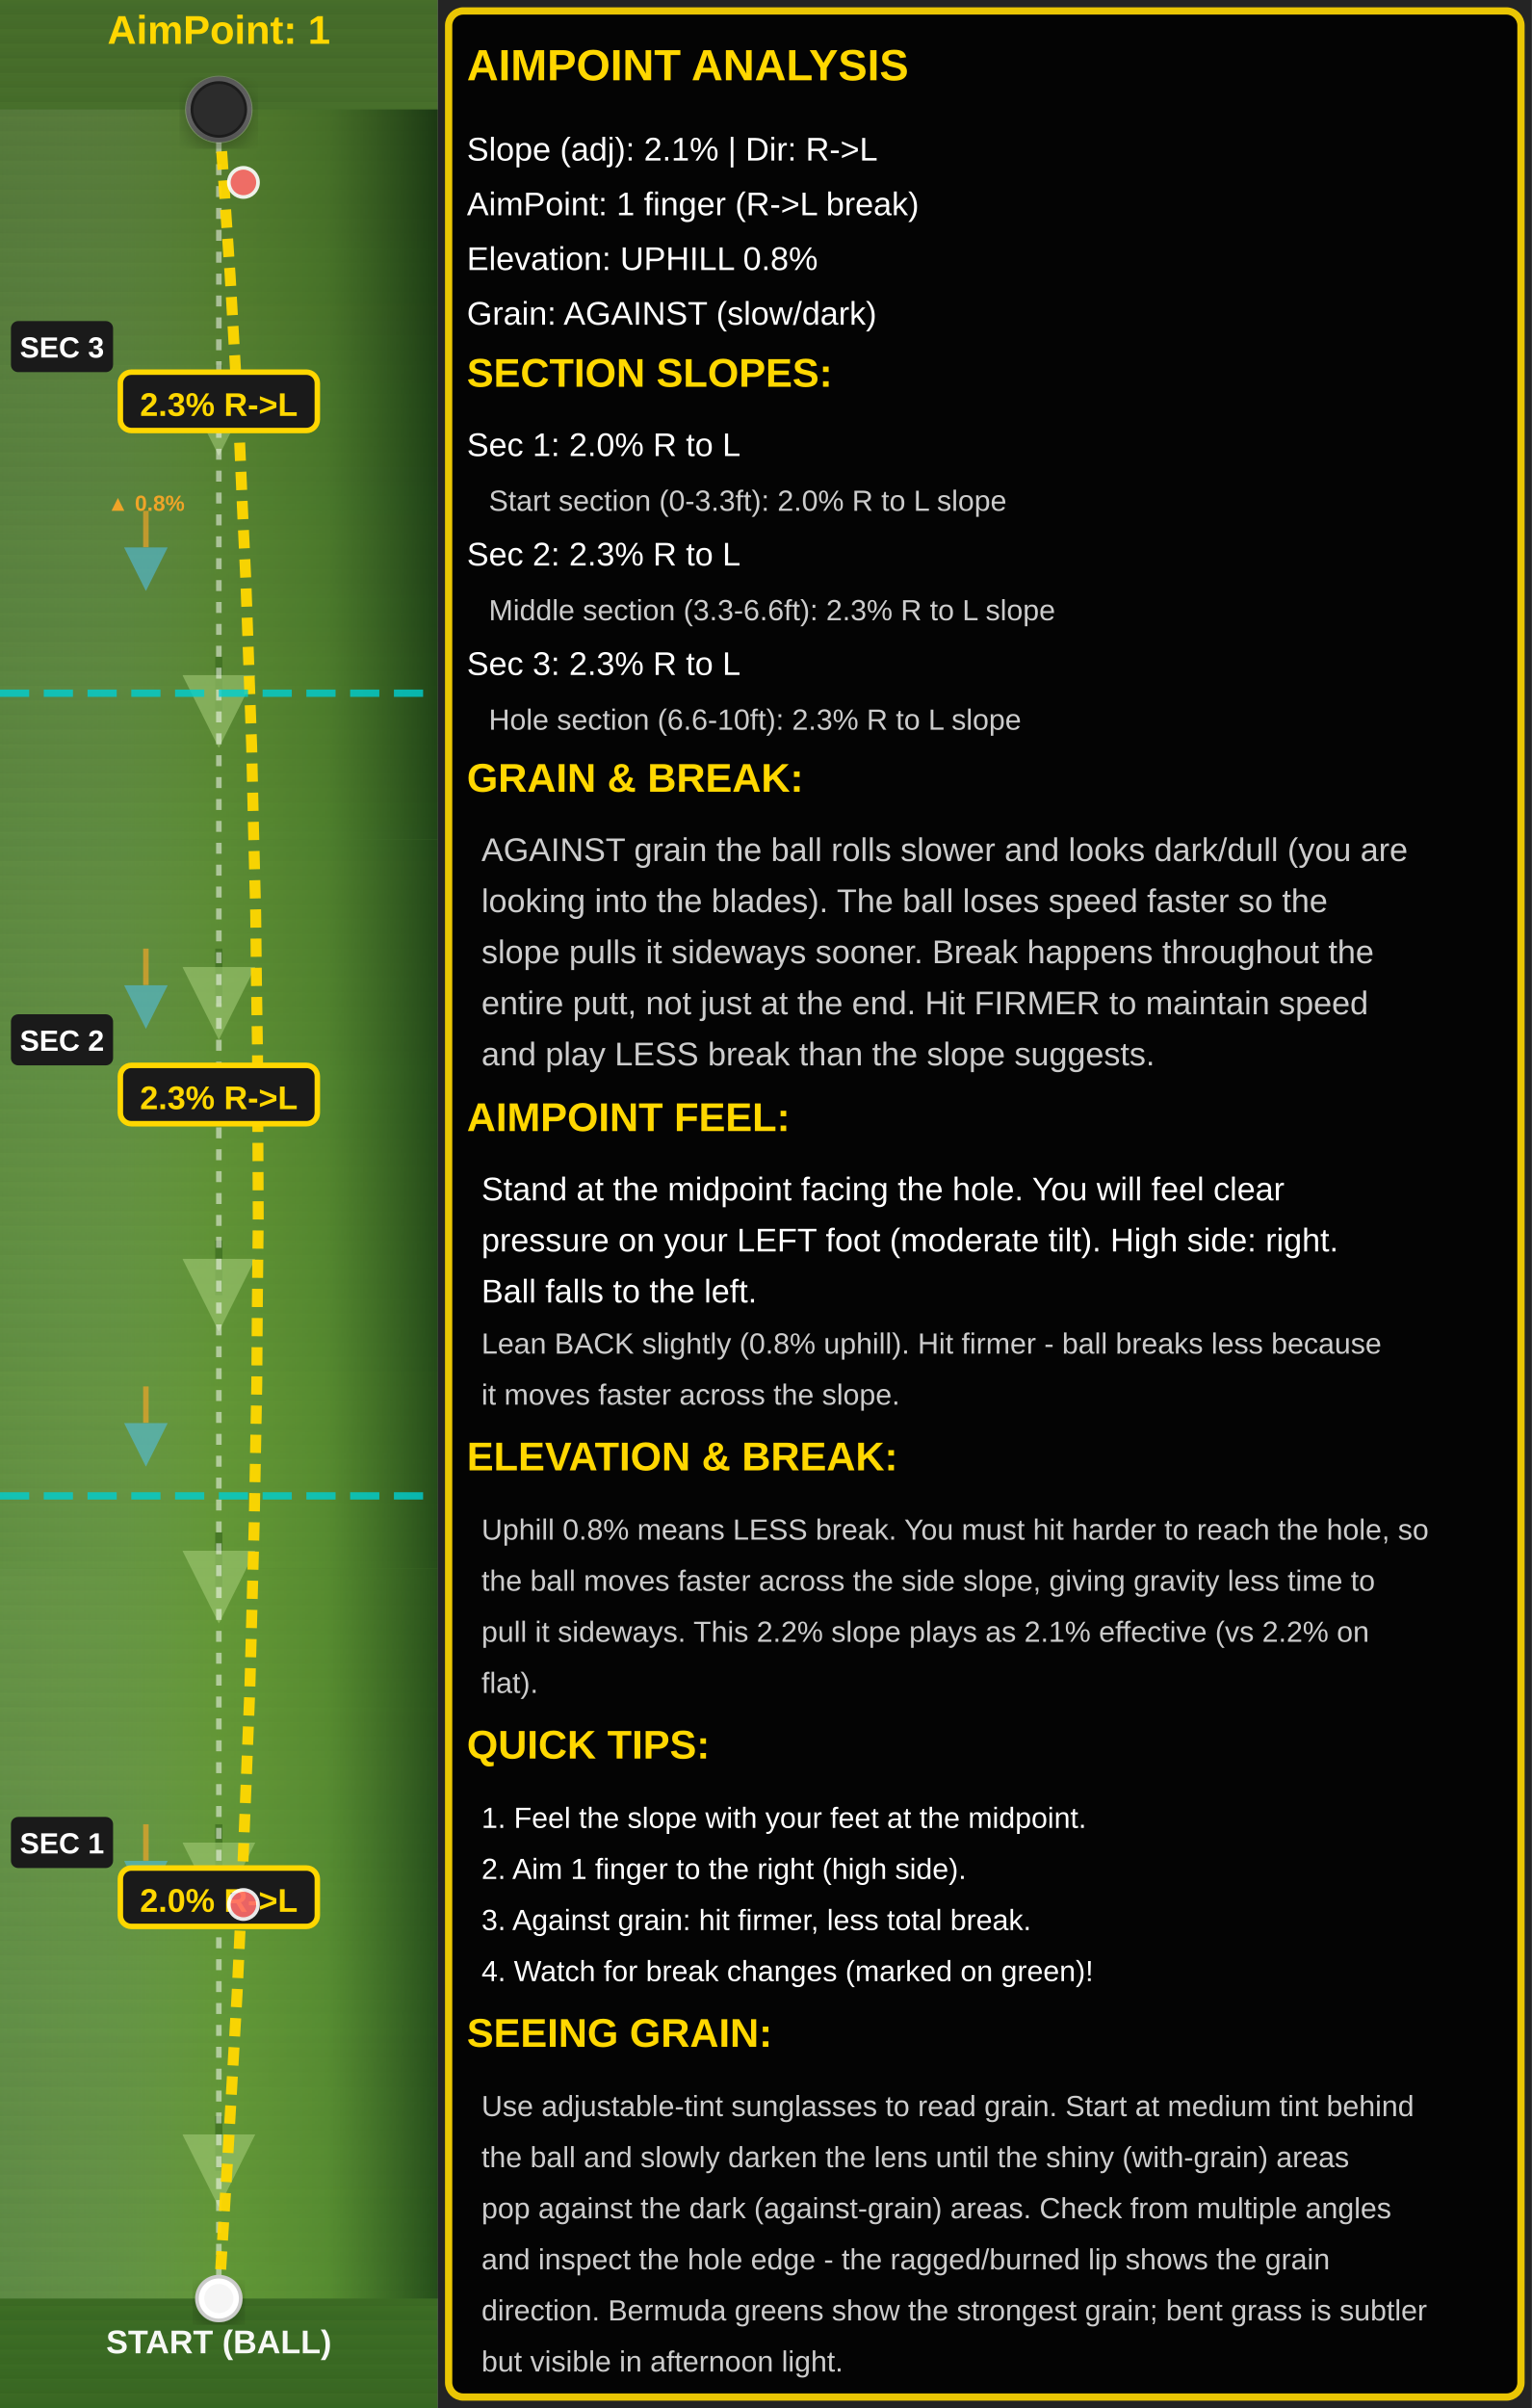
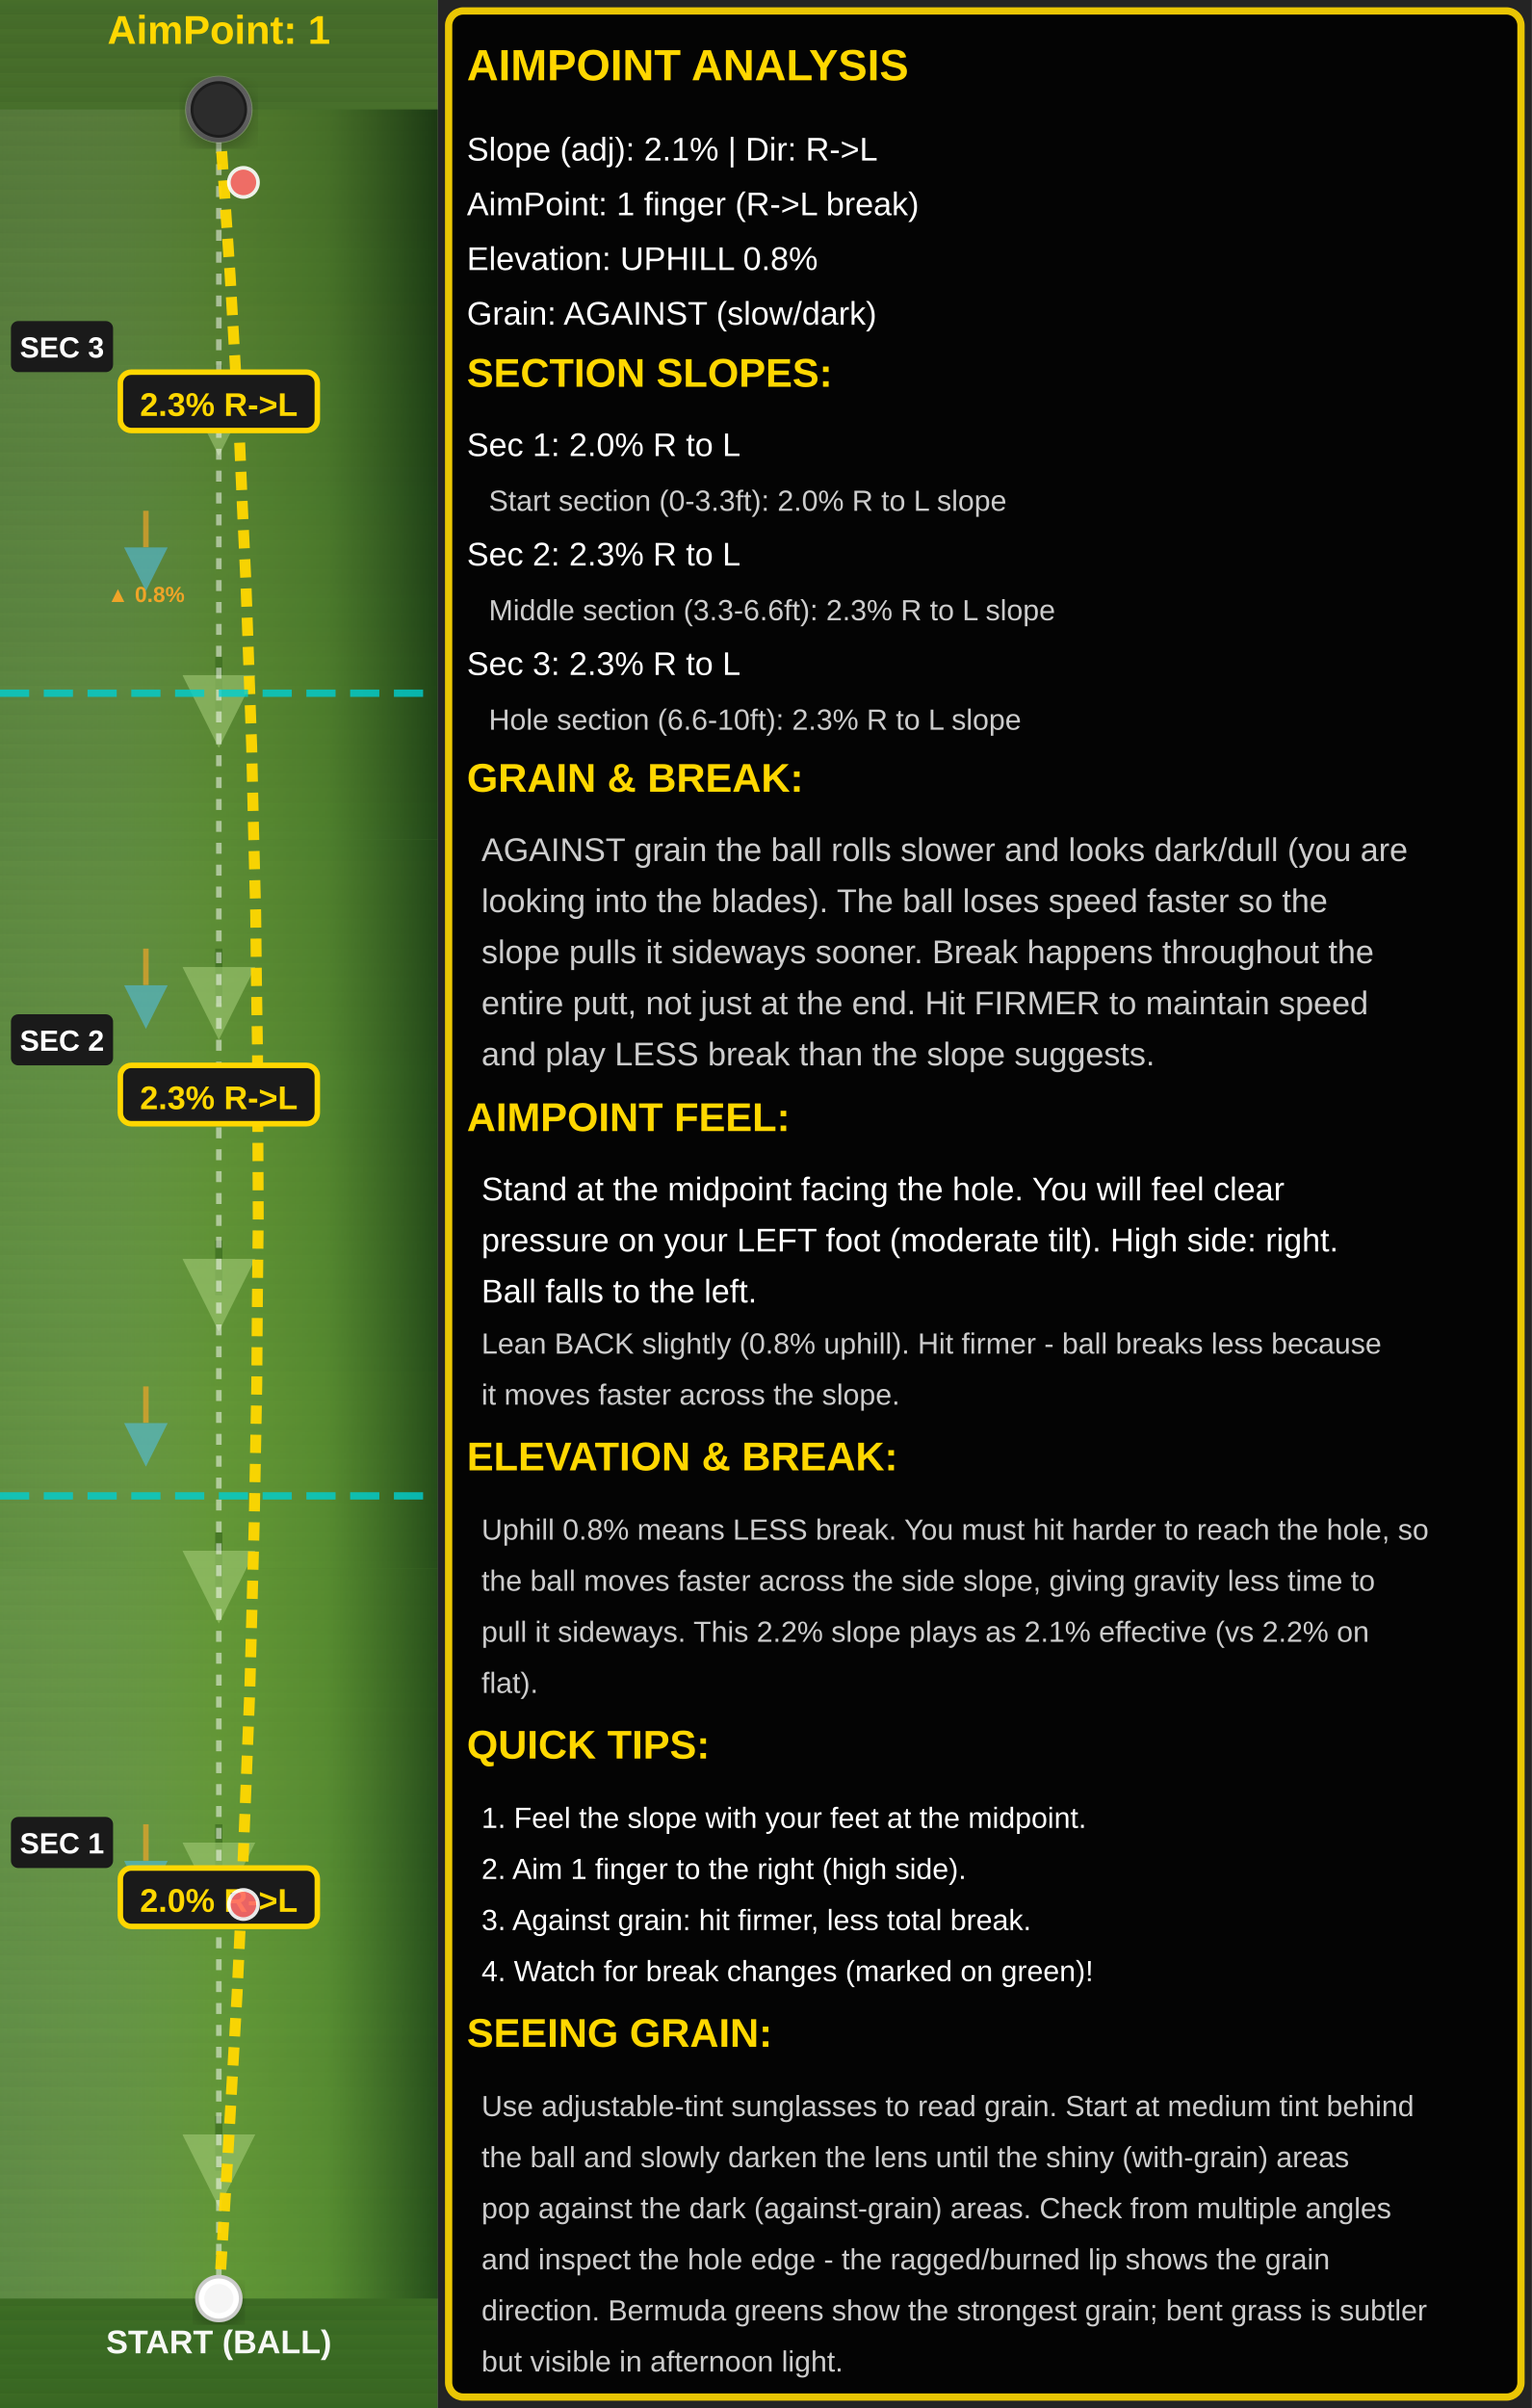
<svg xmlns="http://www.w3.org/2000/svg" width="420" height="660">
  <defs>
    <linearGradient id="baseGreen" x1="0%" y1="0%" x2="0%" y2="100%">
      <stop offset="0%" style="stop-color:#689F38;stop-opacity:1" />
      <stop offset="50%" style="stop-color:#558B2F;stop-opacity:1" />
      <stop offset="100%" style="stop-color:#4A7C27;stop-opacity:1" />
    </linearGradient>
    <linearGradient id="grainGradient" x1="0%" y1="0%" x2="0%" y2="100%">
      <stop offset="0%" style="stop-color:#0D1F0A;stop-opacity:0.7" />
      <stop offset="30%" style="stop-color:#1B3D14;stop-opacity:0.6" />
      <stop offset="60%" style="stop-color:#2E5A1F;stop-opacity:0.45" />
      <stop offset="100%" style="stop-color:#3E7B2F;stop-opacity:0.3" />
    </linearGradient>
    <linearGradient id="elevationGradient" x1="0%" y1="0%" x2="0%" y2="100%">
      <stop offset="0%" style="stop-color:#AED581;stop-opacity:0.19" />
      <stop offset="50%" style="stop-color:#689F38;stop-opacity:0.41" />
      <stop offset="100%" style="stop-color:#1B3D14;stop-opacity:0.63" />
    </linearGradient>
    <linearGradient id="breakGradientSec1" x1="0%" y1="0%" x2="100%" y2="0%">
      <stop offset="0%" style="stop-color:#C5E1A5;stop-opacity:0.305" />
      <stop offset="25%" style="stop-color:#AED581;stop-opacity:0.416" />
      <stop offset="50%" style="stop-color:#8BC34A;stop-opacity:0.583" />
      <stop offset="75%" style="stop-color:#689F38;stop-opacity:0.721" />
      <stop offset="100%" style="stop-color:#1B3D14;stop-opacity:0.86" />
    </linearGradient>
    <linearGradient id="breakGradientSec2" x1="0%" y1="0%" x2="100%" y2="0%">
      <stop offset="0%" style="stop-color:#C5E1A5;stop-opacity:0.274" />
      <stop offset="25%" style="stop-color:#AED581;stop-opacity:0.399" />
      <stop offset="50%" style="stop-color:#8BC34A;stop-opacity:0.588" />
      <stop offset="75%" style="stop-color:#689F38;stop-opacity:0.745" />
      <stop offset="100%" style="stop-color:#1B3D14;stop-opacity:0.902" />
    </linearGradient>
    <linearGradient id="breakGradientSec3" x1="0%" y1="0%" x2="100%" y2="0%">
      <stop offset="0%" style="stop-color:#C5E1A5;stop-opacity:0.274" />
      <stop offset="25%" style="stop-color:#AED581;stop-opacity:0.399" />
      <stop offset="50%" style="stop-color:#8BC34A;stop-opacity:0.588" />
      <stop offset="75%" style="stop-color:#689F38;stop-opacity:0.745" />
      <stop offset="100%" style="stop-color:#1B3D14;stop-opacity:0.902" />
    </linearGradient>
    <linearGradient id="holeGrainGradient" x1="50%" y1="0%" x2="50%" y2="100%">
      <stop offset="0%" style="stop-color:#999999;stop-opacity:0.6" />
      <stop offset="50%" style="stop-color:#CCCCCC;stop-opacity:0.5" />
      <stop offset="100%" style="stop-color:#FFFFFF;stop-opacity:0.3" />
    </linearGradient>
    <filter id="shadow">
      <feDropShadow dx="0" dy="2" stdDeviation="3" flood-opacity="0.3" />
    </filter>
    <marker id="arrowhead-grain" markerWidth="10" markerHeight="10" refX="5" refY="5" orient="auto">
      <polygon points="0,0 10,5 0,10" fill="#AED581" opacity="0.7" />
    </marker>
    <marker id="arrowhead-elev-up" markerWidth="8" markerHeight="8" refX="4" refY="8" orient="0">
      <polygon points="4,0 8,8 0,8" fill="#FFA726" opacity="0.85" />
    </marker>
    <marker id="arrowhead-elev-down" markerWidth="8" markerHeight="8" refX="4" refY="0" orient="0">
      <polygon points="0,0 8,0 4,8" fill="#4FC3F7" opacity="0.85" />
    </marker>
    <pattern id="grassTexture" x="0" y="0" width="4" height="4" patternUnits="userSpaceOnUse">
      <rect width="4" height="4" fill="url(#baseGreen)" opacity="0.95" />
      <line x1="0" y1="2" x2="4" y2="2" stroke="#5A9B3F" stroke-width="0.5" opacity="0.3" />
    </pattern>
  </defs>
  <rect width="120" height="660" fill="url(#baseGreen)" />
  <rect width="120" height="660" fill="url(#grassTexture)" opacity="0.3" />
  <rect width="120" height="660" fill="url(#elevationGradient)" opacity="0.7" />
  <rect x="0" y="430.0" width="120" height="200.0" fill="url(#breakGradientSec1)" opacity="1.0" />
  <rect x="0" y="230.0" width="120" height="200.0" fill="url(#breakGradientSec2)" opacity="1.0" />
  <rect x="0" y="30" width="120" height="200.0" fill="url(#breakGradientSec3)" opacity="1.0" />
  <rect width="120" height="660" fill="url(#grainGradient)" opacity="0.6" />
  <line x1="60.0" y1="100" x2="60.0" y2="115" stroke="#3A6B1F" stroke-width="2" opacity="0.7" marker-end="url(#arrowhead-grain)" />
  <line x1="60.0" y1="180" x2="60.0" y2="195" stroke="#3A6B1F" stroke-width="2" opacity="0.7" marker-end="url(#arrowhead-grain)" />
  <line x1="60.0" y1="260" x2="60.0" y2="275" stroke="#3A6B1F" stroke-width="2" opacity="0.7" marker-end="url(#arrowhead-grain)" />
  <line x1="60.0" y1="340" x2="60.0" y2="355" stroke="#3A6B1F" stroke-width="2" opacity="0.7" marker-end="url(#arrowhead-grain)" />
  <line x1="60.0" y1="420" x2="60.0" y2="435" stroke="#3A6B1F" stroke-width="2" opacity="0.7" marker-end="url(#arrowhead-grain)" />
  <line x1="60.0" y1="500" x2="60.0" y2="515" stroke="#3A6B1F" stroke-width="2" opacity="0.7" marker-end="url(#arrowhead-grain)" />
  <line x1="60.0" y1="580" x2="60.0" y2="595" stroke="#3A6B1F" stroke-width="2" opacity="0.7" marker-end="url(#arrowhead-grain)" />
  <line x1="40.0" y1="140" x2="40.0" y2="150" stroke="#FFA726" stroke-width="1.5" opacity="0.62" marker-end="url(#arrowhead-elev-down)" />
  <line x1="40.0" y1="260" x2="40.0" y2="270" stroke="#FFA726" stroke-width="1.5" opacity="0.62" marker-end="url(#arrowhead-elev-down)" />
  <line x1="40.0" y1="380" x2="40.0" y2="390" stroke="#FFA726" stroke-width="1.5" opacity="0.62" marker-end="url(#arrowhead-elev-down)" />
  <line x1="40.0" y1="500" x2="40.0" y2="510" stroke="#FFA726" stroke-width="1.5" opacity="0.62" marker-end="url(#arrowhead-elev-down)" />
-   <text x="40.0" y="140" font-family="Arial, sans-serif" font-size="6" fill="#FFA726" text-anchor="middle" font-weight="bold" opacity="0.9">▲ 0.8%</text>
+   <text x="40.0" y="165" font-family="Arial, sans-serif" font-size="6" fill="#FFA726" text-anchor="middle" font-weight="bold" opacity="0.9">▲ 0.8%</text>
  <line x1="60.0" y1="630" x2="60.0" y2="30.0" stroke="#FFFFFF" stroke-width="1.5" stroke-dasharray="3,3" opacity="0.5" />
  <path d="M 60.0 630.0 C 60.8 617.5, 61.6 604.6, 62.4 592.0 C 63.3 577.0, 64.1 561.5, 65.0 546.5 C 65.6 533.9, 66.2 521.0, 66.7 508.5 C 67.3 493.4, 67.9 477.9, 68.5 462.9 C 68.9 447.9, 69.3 432.4, 69.7 417.3 C 69.9 404.8, 70.2 391.9, 70.4 379.4 C 70.5 364.3, 70.6 348.8, 70.8 333.8 C 70.7 318.8, 70.7 303.3, 70.6 288.2 C 70.4 275.7, 70.2 262.8, 70.1 250.3 C 69.7 235.2, 69.3 219.7, 69.0 204.7 C 68.5 189.6, 67.9 174.2, 67.4 159.1 C 66.8 146.6, 66.2 133.7, 65.7 121.1 C 64.8 106.1, 64.0 90.6, 63.1 75.6 C 62.1 60.5, 61.0 45.0, 60.0 30.0" stroke="#FFD700" stroke-width="3" fill="none" stroke-dasharray="5,3" opacity="0.95" />
  <line x1="0" y1="410.0" x2="120" y2="410.0" stroke="#00CED1" stroke-width="2" opacity="0.8" stroke-dasharray="8,4" />
  <line x1="0" y1="190.0" x2="120" y2="190.0" stroke="#00CED1" stroke-width="2" opacity="0.8" stroke-dasharray="8,4" />
  <rect x="3" y="498.0" width="28" height="14" fill="#1A1A1A" rx="2" />
  <text x="17" y="508.0" font-family="Arial, sans-serif" font-size="8" fill="#FFFFFF" text-anchor="middle" font-weight="bold">SEC 1</text>
  <rect x="33.0" y="512.0" width="54" height="16" fill="#1A1A1A" rx="3" stroke="#FFD700" stroke-width="1.5" />
  <text x="60.0" y="524.0" font-family="Arial, sans-serif" font-size="9" fill="#FFD700" text-anchor="middle" font-weight="bold">2.0% R-&gt;L</text>
  <rect x="3" y="278.0" width="28" height="14" fill="#1A1A1A" rx="2" />
  <text x="17" y="288.0" font-family="Arial, sans-serif" font-size="8" fill="#FFFFFF" text-anchor="middle" font-weight="bold">SEC 2</text>
  <rect x="33.0" y="292.0" width="54" height="16" fill="#1A1A1A" rx="3" stroke="#FFD700" stroke-width="1.5" />
  <text x="60.0" y="304.0" font-family="Arial, sans-serif" font-size="9" fill="#FFD700" text-anchor="middle" font-weight="bold">2.3% R-&gt;L</text>
  <rect x="3" y="88.0" width="28" height="14" fill="#1A1A1A" rx="2" />
  <text x="17" y="98.0" font-family="Arial, sans-serif" font-size="8" fill="#FFFFFF" text-anchor="middle" font-weight="bold">SEC 3</text>
  <rect x="33.0" y="102.0" width="54" height="16" fill="#1A1A1A" rx="3" stroke="#FFD700" stroke-width="1.5" />
  <text x="60.0" y="114.0" font-family="Arial, sans-serif" font-size="9" fill="#FFD700" text-anchor="middle" font-weight="bold">2.3% R-&gt;L</text>
  <circle cx="66.738" cy="522" r="4" fill="#FF6B6B" opacity="0.9" stroke="#FFFFFF" stroke-width="1" />
  <circle cx="66.738" cy="50" r="4" fill="#FF6B6B" opacity="0.9" stroke="#FFFFFF" stroke-width="1" />
  <text x="60.0" y="12" font-family="Arial, sans-serif" font-size="11" fill="#FFD700" text-anchor="middle" font-weight="bold">AimPoint: 1</text>
  <circle cx="60.0" cy="30.0" r="9" fill="#1A1A1A" filter="url(#shadow)" />
  <circle cx="60.0" cy="30.0" r="7" fill="#2C2C2C" />
  <circle cx="60.0" cy="30.0" r="8.5" fill="none" stroke="url(#holeGrainGradient)" stroke-width="1.5" opacity="0.8" />
  <circle cx="60.0" cy="630" r="6" fill="#FFFFFF" stroke="#CCCCCC" stroke-width="1" filter="url(#shadow)" />
  <circle cx="60.0" cy="630" r="4" fill="#F5F5F5" />
  <text x="60.0" y="645" font-family="Arial, sans-serif" font-size="9" fill="#FFFFFF" text-anchor="middle" font-weight="bold" opacity="0.95">START (BALL)</text>
  <rect x="120" y="0" width="300" height="660" fill="#1A1A1A" opacity="0.95" />
  <rect x="123" y="3" width="294" height="654" fill="#000000" opacity="0.9" rx="4" stroke="#FFD700" stroke-width="2" />
  <text x="128" y="22" font-family="Arial, sans-serif" font-size="12" fill="#FFD700" font-weight="bold">AIMPOINT ANALYSIS</text>
  <text x="128" y="44" font-family="Arial, sans-serif" font-size="9" fill="#FFFFFF">Slope (adj): 2.1%  |  Dir: R-&gt;L</text>
  <text x="128" y="59" font-family="Arial, sans-serif" font-size="9" fill="#FFFFFF">AimPoint: 1 finger (R-&gt;L break)</text>
  <text x="128" y="74" font-family="Arial, sans-serif" font-size="9" fill="#FFFFFF">Elevation: UPHILL 0.8%</text>
  <text x="128" y="89" font-family="Arial, sans-serif" font-size="9" fill="#FFFFFF">Grain: AGAINST (slow/dark)</text>
  <text x="128" y="106" font-family="Arial, sans-serif" font-size="11" fill="#FFD700" font-weight="bold">SECTION SLOPES:</text>
  <text x="128" y="125" font-family="Arial, sans-serif" font-size="9" fill="#FFFFFF">Sec 1: 2.0% R to L</text>
  <text x="134" y="140" font-family="Arial, sans-serif" font-size="8" fill="#CCCCCC">Start section (0-3.3ft): 2.0% R to L slope</text>
  <text x="128" y="155" font-family="Arial, sans-serif" font-size="9" fill="#FFFFFF">Sec 2: 2.3% R to L</text>
  <text x="134" y="170" font-family="Arial, sans-serif" font-size="8" fill="#CCCCCC">Middle section (3.3-6.6ft): 2.3% R to L slope</text>
  <text x="128" y="185" font-family="Arial, sans-serif" font-size="9" fill="#FFFFFF">Sec 3: 2.3% R to L</text>
  <text x="134" y="200" font-family="Arial, sans-serif" font-size="8" fill="#CCCCCC">Hole section (6.6-10ft): 2.3% R to L slope</text>
  <text x="128" y="217" font-family="Arial, sans-serif" font-size="11" fill="#FFD700" font-weight="bold">GRAIN &amp; BREAK:</text>
  <text x="132" y="236" font-family="Arial, sans-serif" font-size="9" fill="#CCCCCC">AGAINST grain the ball rolls slower and looks dark/dull (you are</text>
  <text x="132" y="250" font-family="Arial, sans-serif" font-size="9" fill="#CCCCCC">looking into the blades). The ball loses speed faster so the</text>
  <text x="132" y="264" font-family="Arial, sans-serif" font-size="9" fill="#CCCCCC">slope pulls it sideways sooner. Break happens throughout the</text>
  <text x="132" y="278" font-family="Arial, sans-serif" font-size="9" fill="#CCCCCC">entire putt, not just at the end. Hit FIRMER to maintain speed</text>
  <text x="132" y="292" font-family="Arial, sans-serif" font-size="9" fill="#CCCCCC">and play LESS break than the slope suggests.</text>
  <text x="128" y="310" font-family="Arial, sans-serif" font-size="11" fill="#FFD700" font-weight="bold">AIMPOINT FEEL:</text>
  <text x="132" y="329" font-family="Arial, sans-serif" font-size="9" fill="#FFFFFF">Stand at the midpoint facing the hole. You will feel clear</text>
  <text x="132" y="343" font-family="Arial, sans-serif" font-size="9" fill="#FFFFFF">pressure on your LEFT foot (moderate tilt). High side: right.</text>
  <text x="132" y="357" font-family="Arial, sans-serif" font-size="9" fill="#FFFFFF">Ball falls to the left.</text>
  <text x="132" y="371" font-family="Arial, sans-serif" font-size="8" fill="#CCCCCC">Lean BACK slightly (0.8% uphill). Hit firmer - ball breaks less because</text>
  <text x="132" y="385" font-family="Arial, sans-serif" font-size="8" fill="#CCCCCC">it moves faster across the slope.</text>
  <text x="128" y="403" font-family="Arial, sans-serif" font-size="11" fill="#FFD700" font-weight="bold">ELEVATION &amp; BREAK:</text>
  <text x="132" y="422" font-family="Arial, sans-serif" font-size="8" fill="#CCCCCC">Uphill 0.8% means LESS break. You must hit harder to reach the hole, so</text>
  <text x="132" y="436" font-family="Arial, sans-serif" font-size="8" fill="#CCCCCC">the ball moves faster across the side slope, giving gravity less time to</text>
  <text x="132" y="450" font-family="Arial, sans-serif" font-size="8" fill="#CCCCCC">pull it sideways. This 2.2% slope plays as 2.1% effective (vs 2.2% on</text>
  <text x="132" y="464" font-family="Arial, sans-serif" font-size="8" fill="#CCCCCC">flat).</text>
  <text x="128" y="482" font-family="Arial, sans-serif" font-size="11" fill="#FFD700" font-weight="bold">QUICK TIPS:</text>
  <text x="132" y="501" font-family="Arial, sans-serif" font-size="8" fill="#FFFFFF">1. Feel the slope with your feet at the midpoint.</text>
  <text x="132" y="515" font-family="Arial, sans-serif" font-size="8" fill="#FFFFFF">2. Aim 1 finger to the right (high side).</text>
  <text x="132" y="529" font-family="Arial, sans-serif" font-size="8" fill="#FFFFFF">3. Against grain: hit firmer, less total break.</text>
  <text x="132" y="543" font-family="Arial, sans-serif" font-size="8" fill="#FFFFFF">4. Watch for break changes (marked on green)!</text>
  <text x="128" y="561" font-family="Arial, sans-serif" font-size="11" fill="#FFD700" font-weight="bold">SEEING GRAIN:</text>
  <text x="132" y="580" font-family="Arial, sans-serif" font-size="8" fill="#CCCCCC">Use adjustable-tint sunglasses to read grain. Start at medium tint behind</text>
  <text x="132" y="594" font-family="Arial, sans-serif" font-size="8" fill="#CCCCCC">the ball and slowly darken the lens until the shiny (with-grain) areas</text>
  <text x="132" y="608" font-family="Arial, sans-serif" font-size="8" fill="#CCCCCC">pop against the dark (against-grain) areas. Check from multiple angles</text>
  <text x="132" y="622" font-family="Arial, sans-serif" font-size="8" fill="#CCCCCC">and inspect the hole edge - the ragged/burned lip shows the grain</text>
  <text x="132" y="636" font-family="Arial, sans-serif" font-size="8" fill="#CCCCCC">direction. Bermuda greens show the strongest grain; bent grass is subtler</text>
  <text x="132" y="650" font-family="Arial, sans-serif" font-size="8" fill="#CCCCCC">but visible in afternoon light.</text>
</svg>
